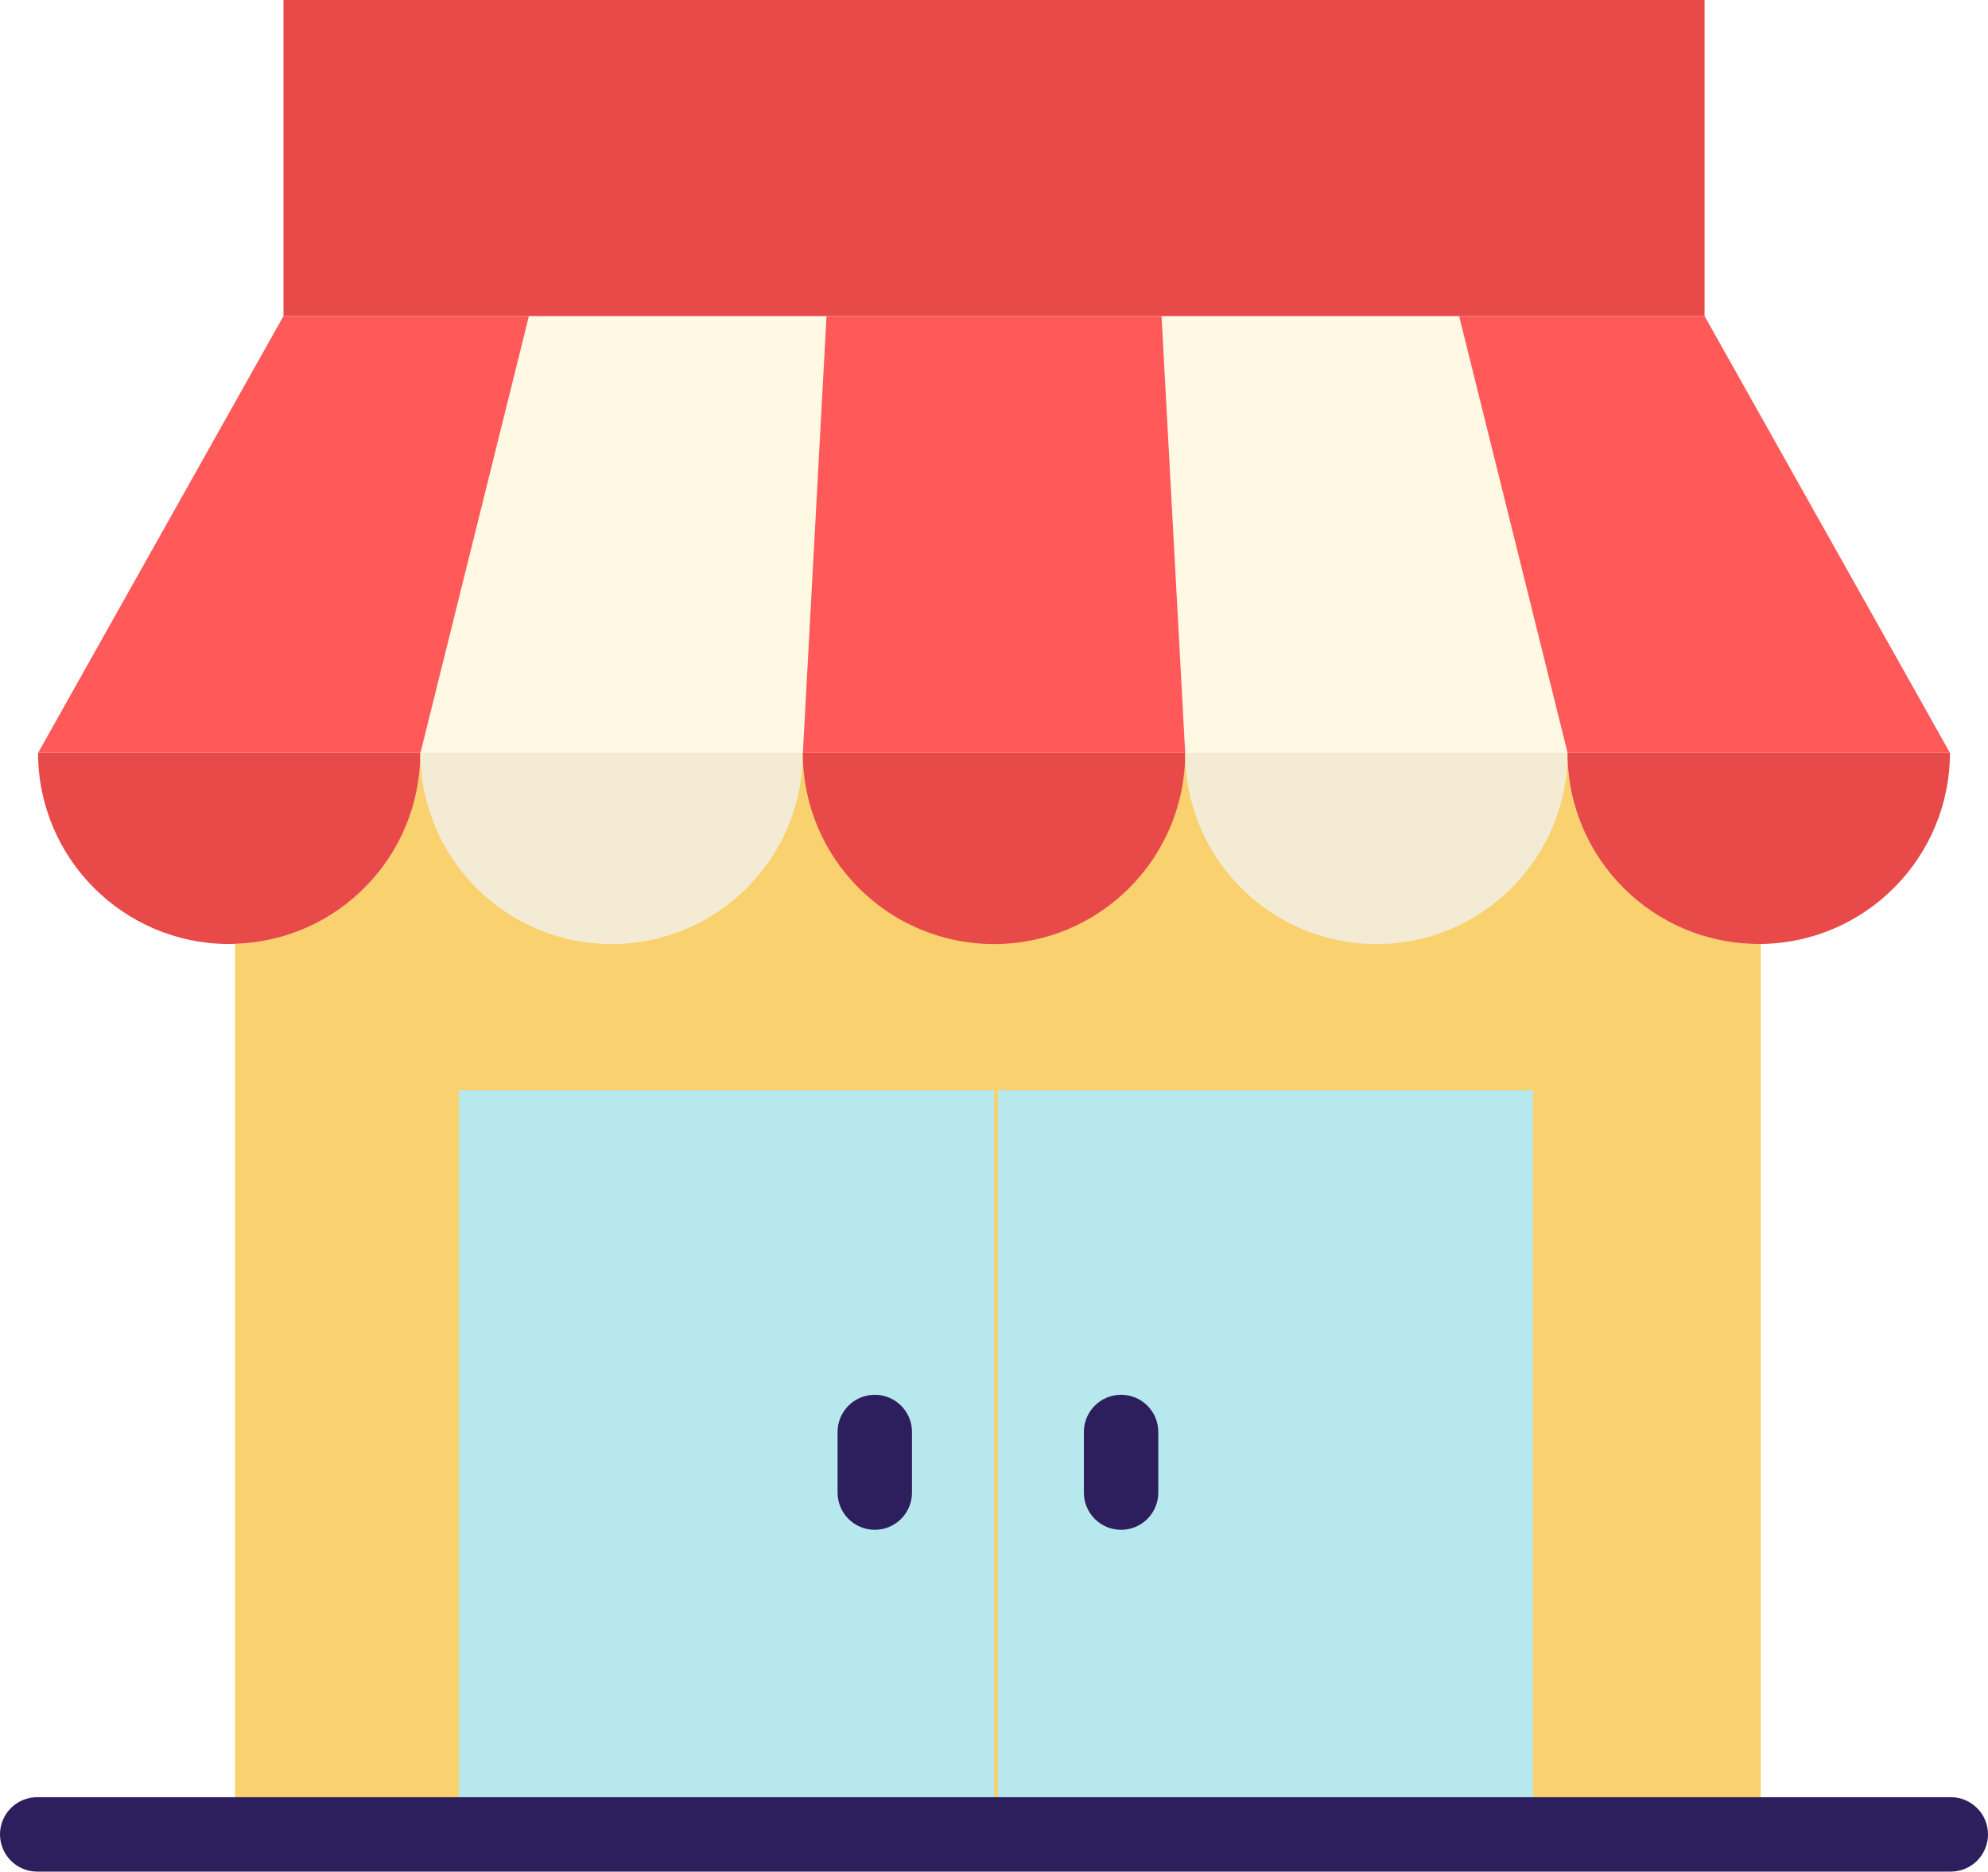
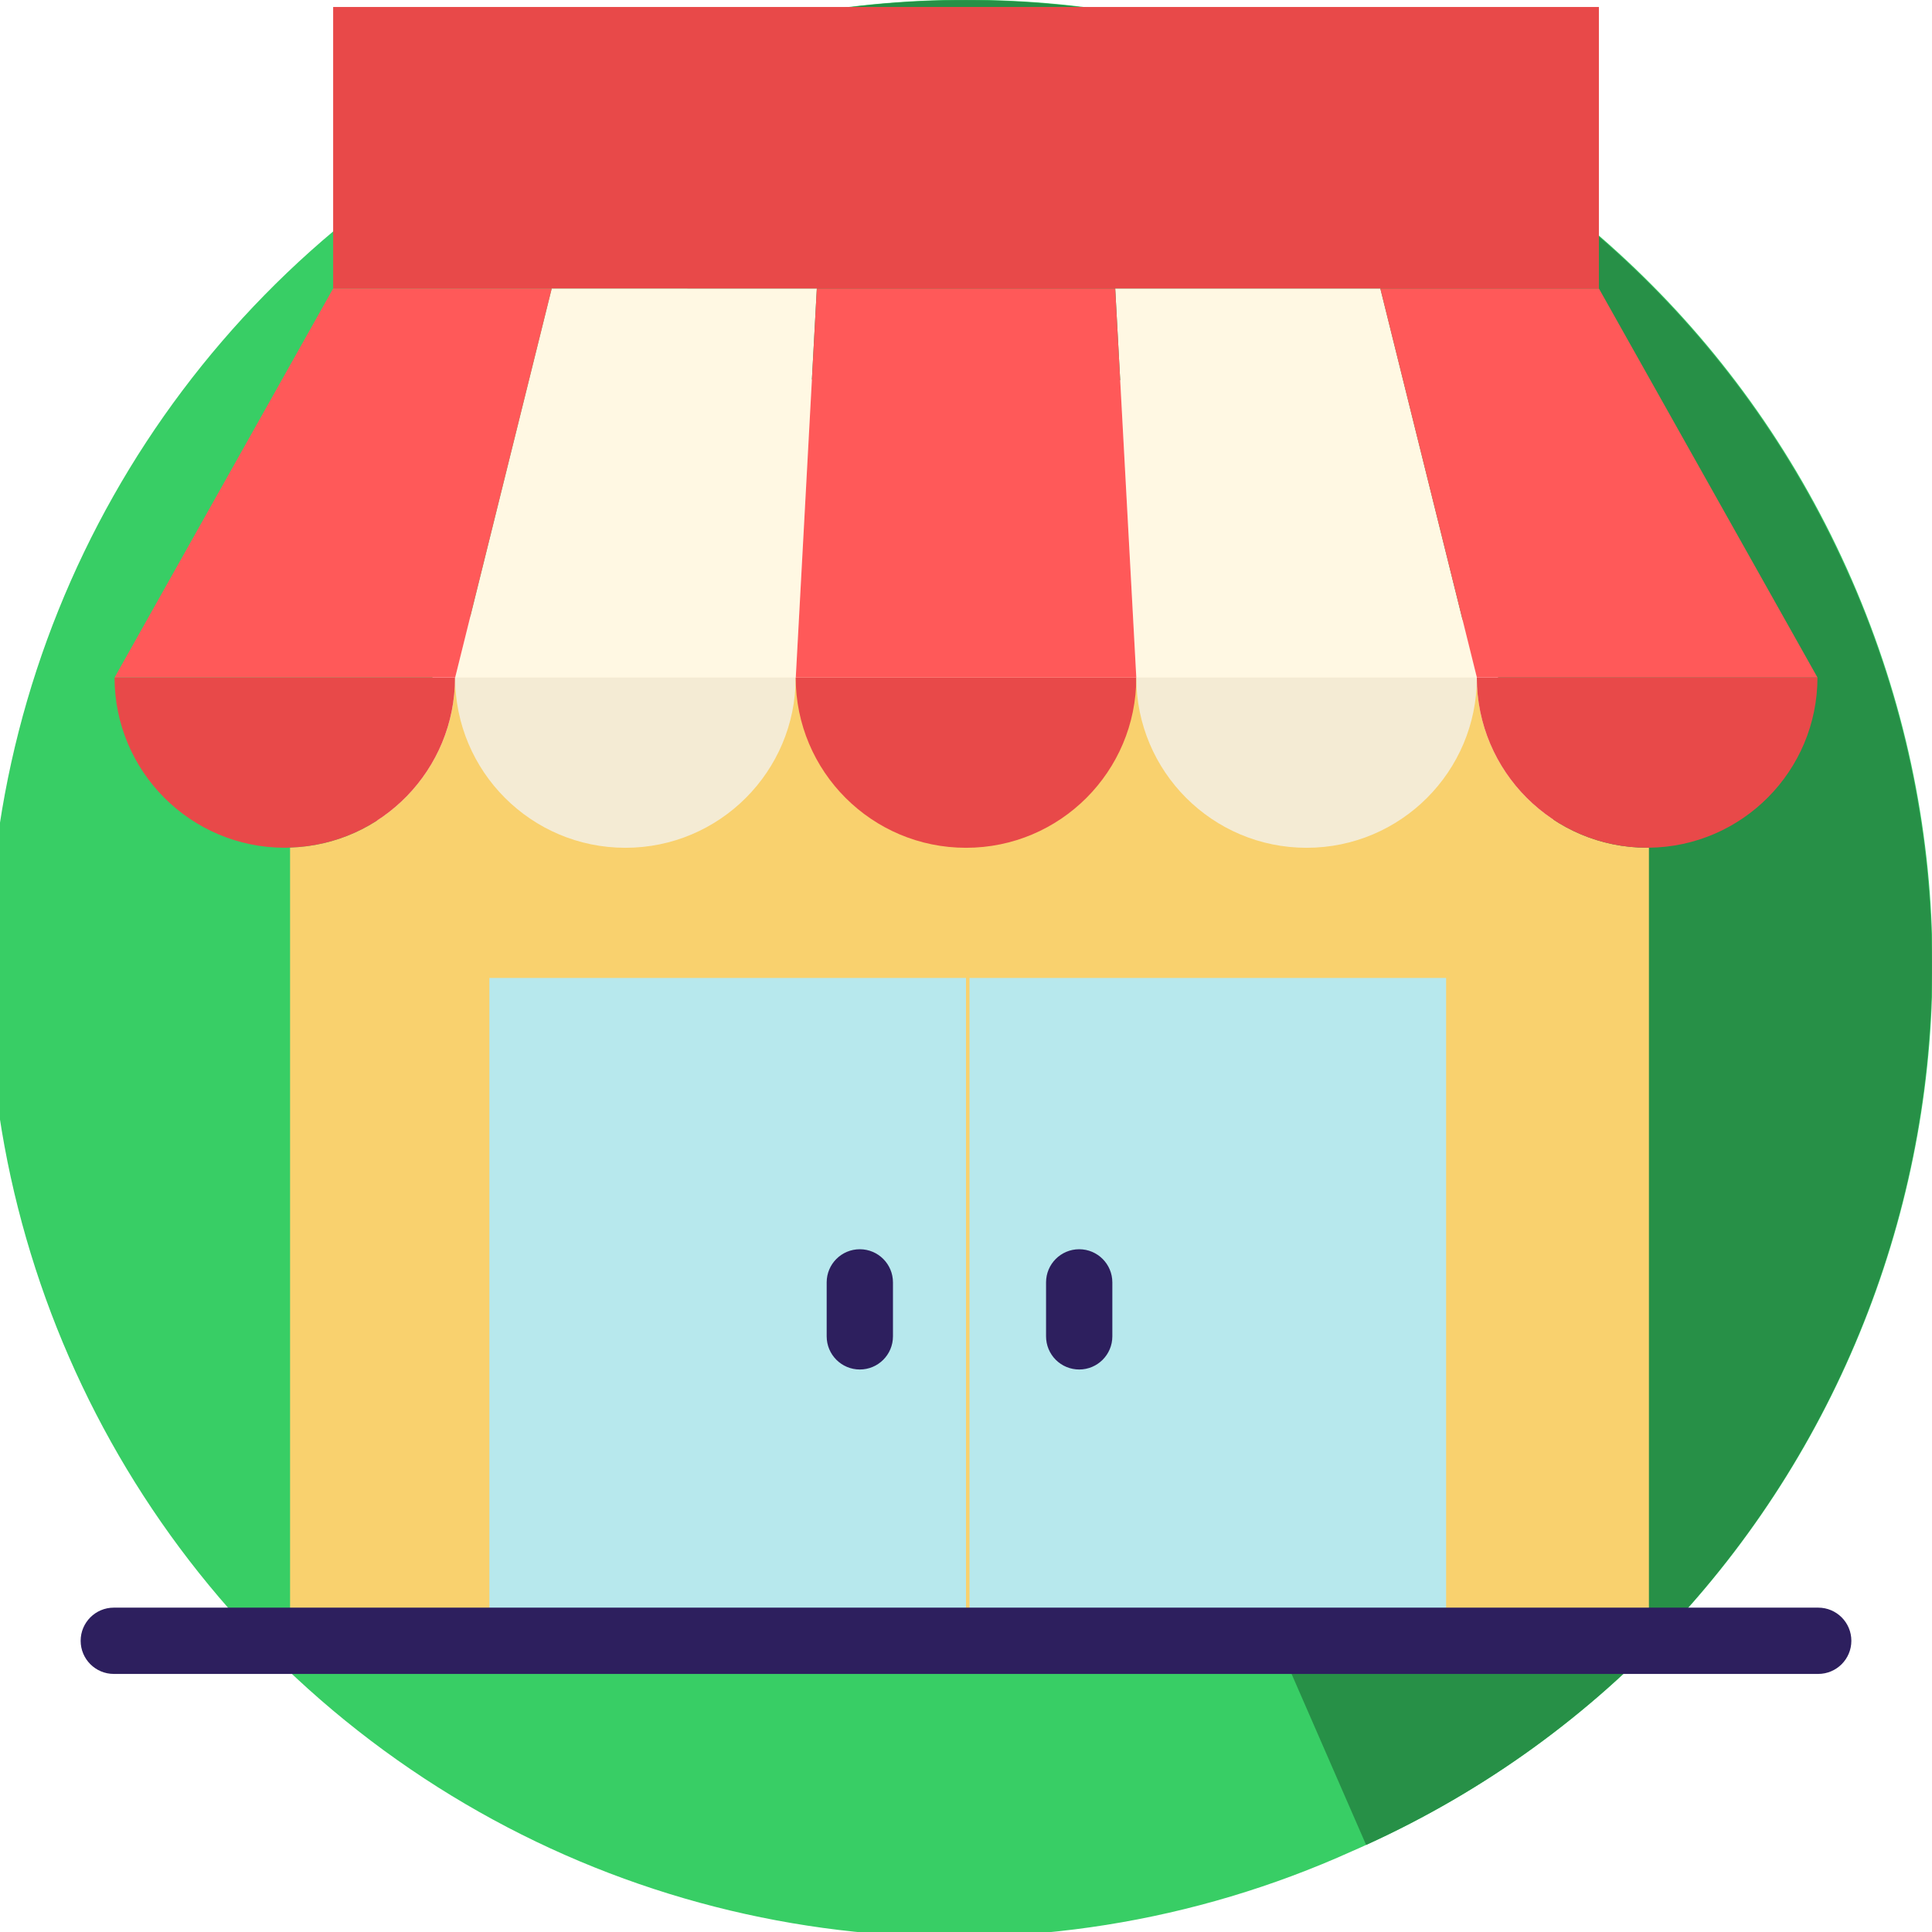
- <svg xmlns="http://www.w3.org/2000/svg" width="93.5" height="88.021" viewBox="0 0 93.5 88.021">
-   <g id="Grupo_1100680" data-name="Grupo 1100680" transform="translate(-17.25 -22.729)">
-     <path id="Trazado_873811" data-name="Trazado 873811" d="M100.061,67.123V109H28.308V67.112a8.979,8.979,0,0,0,8.711-8.978H90.973a8.994,8.994,0,0,0,9,8.989Z" fill="#f9d16e" />
-     <path id="Trazado_873812" data-name="Trazado 873812" d="M37.018,58.136a8.979,8.979,0,0,1-8.711,8.978,2.349,2.349,0,0,1-.278.011,8.992,8.992,0,0,1-8.989-8.989Z" fill="#e84949" />
-     <path id="Trazado_873813" data-name="Trazado 873813" d="M46.015,67.127a8.992,8.992,0,0,0,8.992-8.993H37.023a8.992,8.992,0,0,0,8.993,8.993Z" fill="#f4ebd4" />
-     <path id="Trazado_873814" data-name="Trazado 873814" d="M64,67.127a8.992,8.992,0,0,0,8.992-8.993H55.007A8.993,8.993,0,0,0,64,67.127Z" fill="#e84949" />
-     <path id="Trazado_873815" data-name="Trazado 873815" d="M81.984,67.127a8.992,8.992,0,0,0,8.992-8.993H72.992a8.992,8.992,0,0,0,8.993,8.993Z" fill="#f4ebd4" />
-     <path id="Trazado_873816" data-name="Trazado 873816" d="M108.961,58.134a9,9,0,0,1-8.9,8.989h-.089a8.994,8.994,0,0,1-9-8.989Z" fill="#e84949" />
-     <path id="Trazado_873817" data-name="Trazado 873817" d="M90.976,58.134H72.992L71.879,37.593h14Z" fill="#fff8e3" />
-     <path id="Trazado_873818" data-name="Trazado 873818" d="M108.961,58.134H90.976l-5.1-20.541H97.419Z" fill="#ff5959" />
-     <path id="Trazado_873819" data-name="Trazado 873819" d="M37.026,58.134H55.011l1.112-20.541h-14Z" fill="#fff8e3" />
-     <path id="Trazado_873820" data-name="Trazado 873820" d="M19.042,58.134H37.026l5.1-20.541H30.583Z" fill="#ff5959" />
-     <path id="Trazado_873821" data-name="Trazado 873821" d="M71.879,37.593H56.123L55.011,58.134H72.992Z" fill="#ff5959" />
-     <path id="Trazado_873822" data-name="Trazado 873822" d="M38.833,74H64v35H38.833Z" fill="#b7e8ed" />
-     <path id="Trazado_873823" data-name="Trazado 873823" d="M64.185,74H89.351v35H64.185Z" fill="#b7e8ed" />
-     <path id="Trazado_873824" data-name="Trazado 873824" d="M30.583,22.729H97.419V37.593H30.583Z" fill="#e84949" />
-     <g id="Grupo_1100675" data-name="Grupo 1100675">
-       <path id="Trazado_873825" data-name="Trazado 873825" d="M109,110.75H19a1.75,1.75,0,1,1,0-3.5h90a1.75,1.75,0,1,1,0,3.5Z" fill="#2d1f5e" />
-       <path id="Trazado_873826" data-name="Trazado 873826" d="M58.393,94.675a1.75,1.75,0,0,1-1.75-1.75v-2.85a1.75,1.75,0,0,1,3.5,0v2.85a1.75,1.75,0,0,1-1.75,1.75Z" fill="#2d1f5e" />
-       <path id="Trazado_873827" data-name="Trazado 873827" d="M69.977,94.675a1.749,1.749,0,0,1-1.75-1.75v-2.85a1.75,1.75,0,0,1,3.5,0v2.85a1.75,1.75,0,0,1-1.75,1.75Z" fill="#2d1f5e" />
+ <svg xmlns="http://www.w3.org/2000/svg" width="102.017" height="102.017" viewBox="0 0 102.017 102.017">
+   <g id="Grupo_1100698" data-name="Grupo 1100698" transform="translate(11901.038 11887.866)">
+     <g id="Grupo_1100679" data-name="Grupo 1100679" transform="translate(-12830.521 -12028.1)">
+       <path id="Trazado_873442" data-name="Trazado 873442" d="M1094.5,250.2a32.027,32.027,0,0,1,16.56-42.164c.249-.11.5-.218.751-.32a32.031,32.031,0,0,1,25.6,58.7c-.247.116-.5.225-.746.333A32,32,0,0,1,1094.5,250.2m9.731-59.871c-.253.1-.5.211-.753.319a51,51,0,1,0,40.763,93.491c.25-.109.5-.218.746-.333a50.994,50.994,0,0,0-40.757-93.477" transform="translate(-143.366 -46.154)" fill="#38ce65" />
+       <path id="Trazado_873443" data-name="Trazado 873443" d="M1172.741,217.019a50.99,50.99,0,0,1-25.616,66.788l-7.58-17.386a32.032,32.032,0,0,0-25.6-58.7l-7.58-17.386a50.992,50.992,0,0,1,66.372,26.688" transform="translate(-145.505 -46.154)" fill="#279047" />
+     </g>
+     <g id="Grupo_1100680" data-name="Grupo 1100680" transform="translate(-11914.029 -11910.227)">
+       <path id="Trazado_873811" data-name="Trazado 873811" d="M100.061,67.123V109H28.308V67.112a8.979,8.979,0,0,0,8.711-8.978H90.973a8.994,8.994,0,0,0,9,8.989Z" fill="#f9d16e" />
+       <path id="Trazado_873812" data-name="Trazado 873812" d="M37.018,58.136a8.979,8.979,0,0,1-8.711,8.978,2.349,2.349,0,0,1-.278.011,8.992,8.992,0,0,1-8.989-8.989Z" fill="#e84949" />
+       <path id="Trazado_873813" data-name="Trazado 873813" d="M46.015,67.127a8.992,8.992,0,0,0,8.992-8.993H37.023a8.992,8.992,0,0,0,8.993,8.993Z" fill="#f4ebd4" />
+       <path id="Trazado_873814" data-name="Trazado 873814" d="M64,67.127a8.992,8.992,0,0,0,8.992-8.993H55.007A8.993,8.993,0,0,0,64,67.127Z" fill="#e84949" />
+       <path id="Trazado_873815" data-name="Trazado 873815" d="M81.984,67.127a8.992,8.992,0,0,0,8.992-8.993H72.992a8.992,8.992,0,0,0,8.993,8.993Z" fill="#f4ebd4" />
+       <path id="Trazado_873816" data-name="Trazado 873816" d="M108.961,58.134a9,9,0,0,1-8.9,8.989h-.089a8.994,8.994,0,0,1-9-8.989Z" fill="#e84949" />
+       <path id="Trazado_873817" data-name="Trazado 873817" d="M90.976,58.134H72.992L71.879,37.593h14Z" fill="#fff8e3" />
+       <path id="Trazado_873818" data-name="Trazado 873818" d="M108.961,58.134H90.976l-5.1-20.541H97.419Z" fill="#ff5959" />
+       <path id="Trazado_873819" data-name="Trazado 873819" d="M37.026,58.134H55.011l1.112-20.541h-14Z" fill="#fff8e3" />
+       <path id="Trazado_873820" data-name="Trazado 873820" d="M19.042,58.134H37.026l5.1-20.541H30.583Z" fill="#ff5959" />
+       <path id="Trazado_873821" data-name="Trazado 873821" d="M71.879,37.593H56.123L55.011,58.134H72.992Z" fill="#ff5959" />
+       <path id="Trazado_873822" data-name="Trazado 873822" d="M38.833,74H64v35H38.833Z" fill="#b7e8ed" />
+       <path id="Trazado_873823" data-name="Trazado 873823" d="M64.185,74H89.351v35H64.185Z" fill="#b7e8ed" />
+       <path id="Trazado_873824" data-name="Trazado 873824" d="M30.583,22.729H97.419V37.593H30.583Z" fill="#e84949" />
+       <g id="Grupo_1100675" data-name="Grupo 1100675">
+         <path id="Trazado_873825" data-name="Trazado 873825" d="M109,110.75H19a1.75,1.75,0,1,1,0-3.5h90a1.75,1.75,0,1,1,0,3.5Z" fill="#2d1f5e" />
+         <path id="Trazado_873826" data-name="Trazado 873826" d="M58.393,94.675a1.75,1.75,0,0,1-1.75-1.75v-2.85a1.75,1.75,0,0,1,3.5,0v2.85a1.75,1.75,0,0,1-1.75,1.75Z" fill="#2d1f5e" />
+         <path id="Trazado_873827" data-name="Trazado 873827" d="M69.977,94.675a1.749,1.749,0,0,1-1.75-1.75v-2.85a1.75,1.75,0,0,1,3.5,0v2.85a1.75,1.75,0,0,1-1.75,1.75Z" fill="#2d1f5e" />
+       </g>
    </g>
  </g>
</svg>
